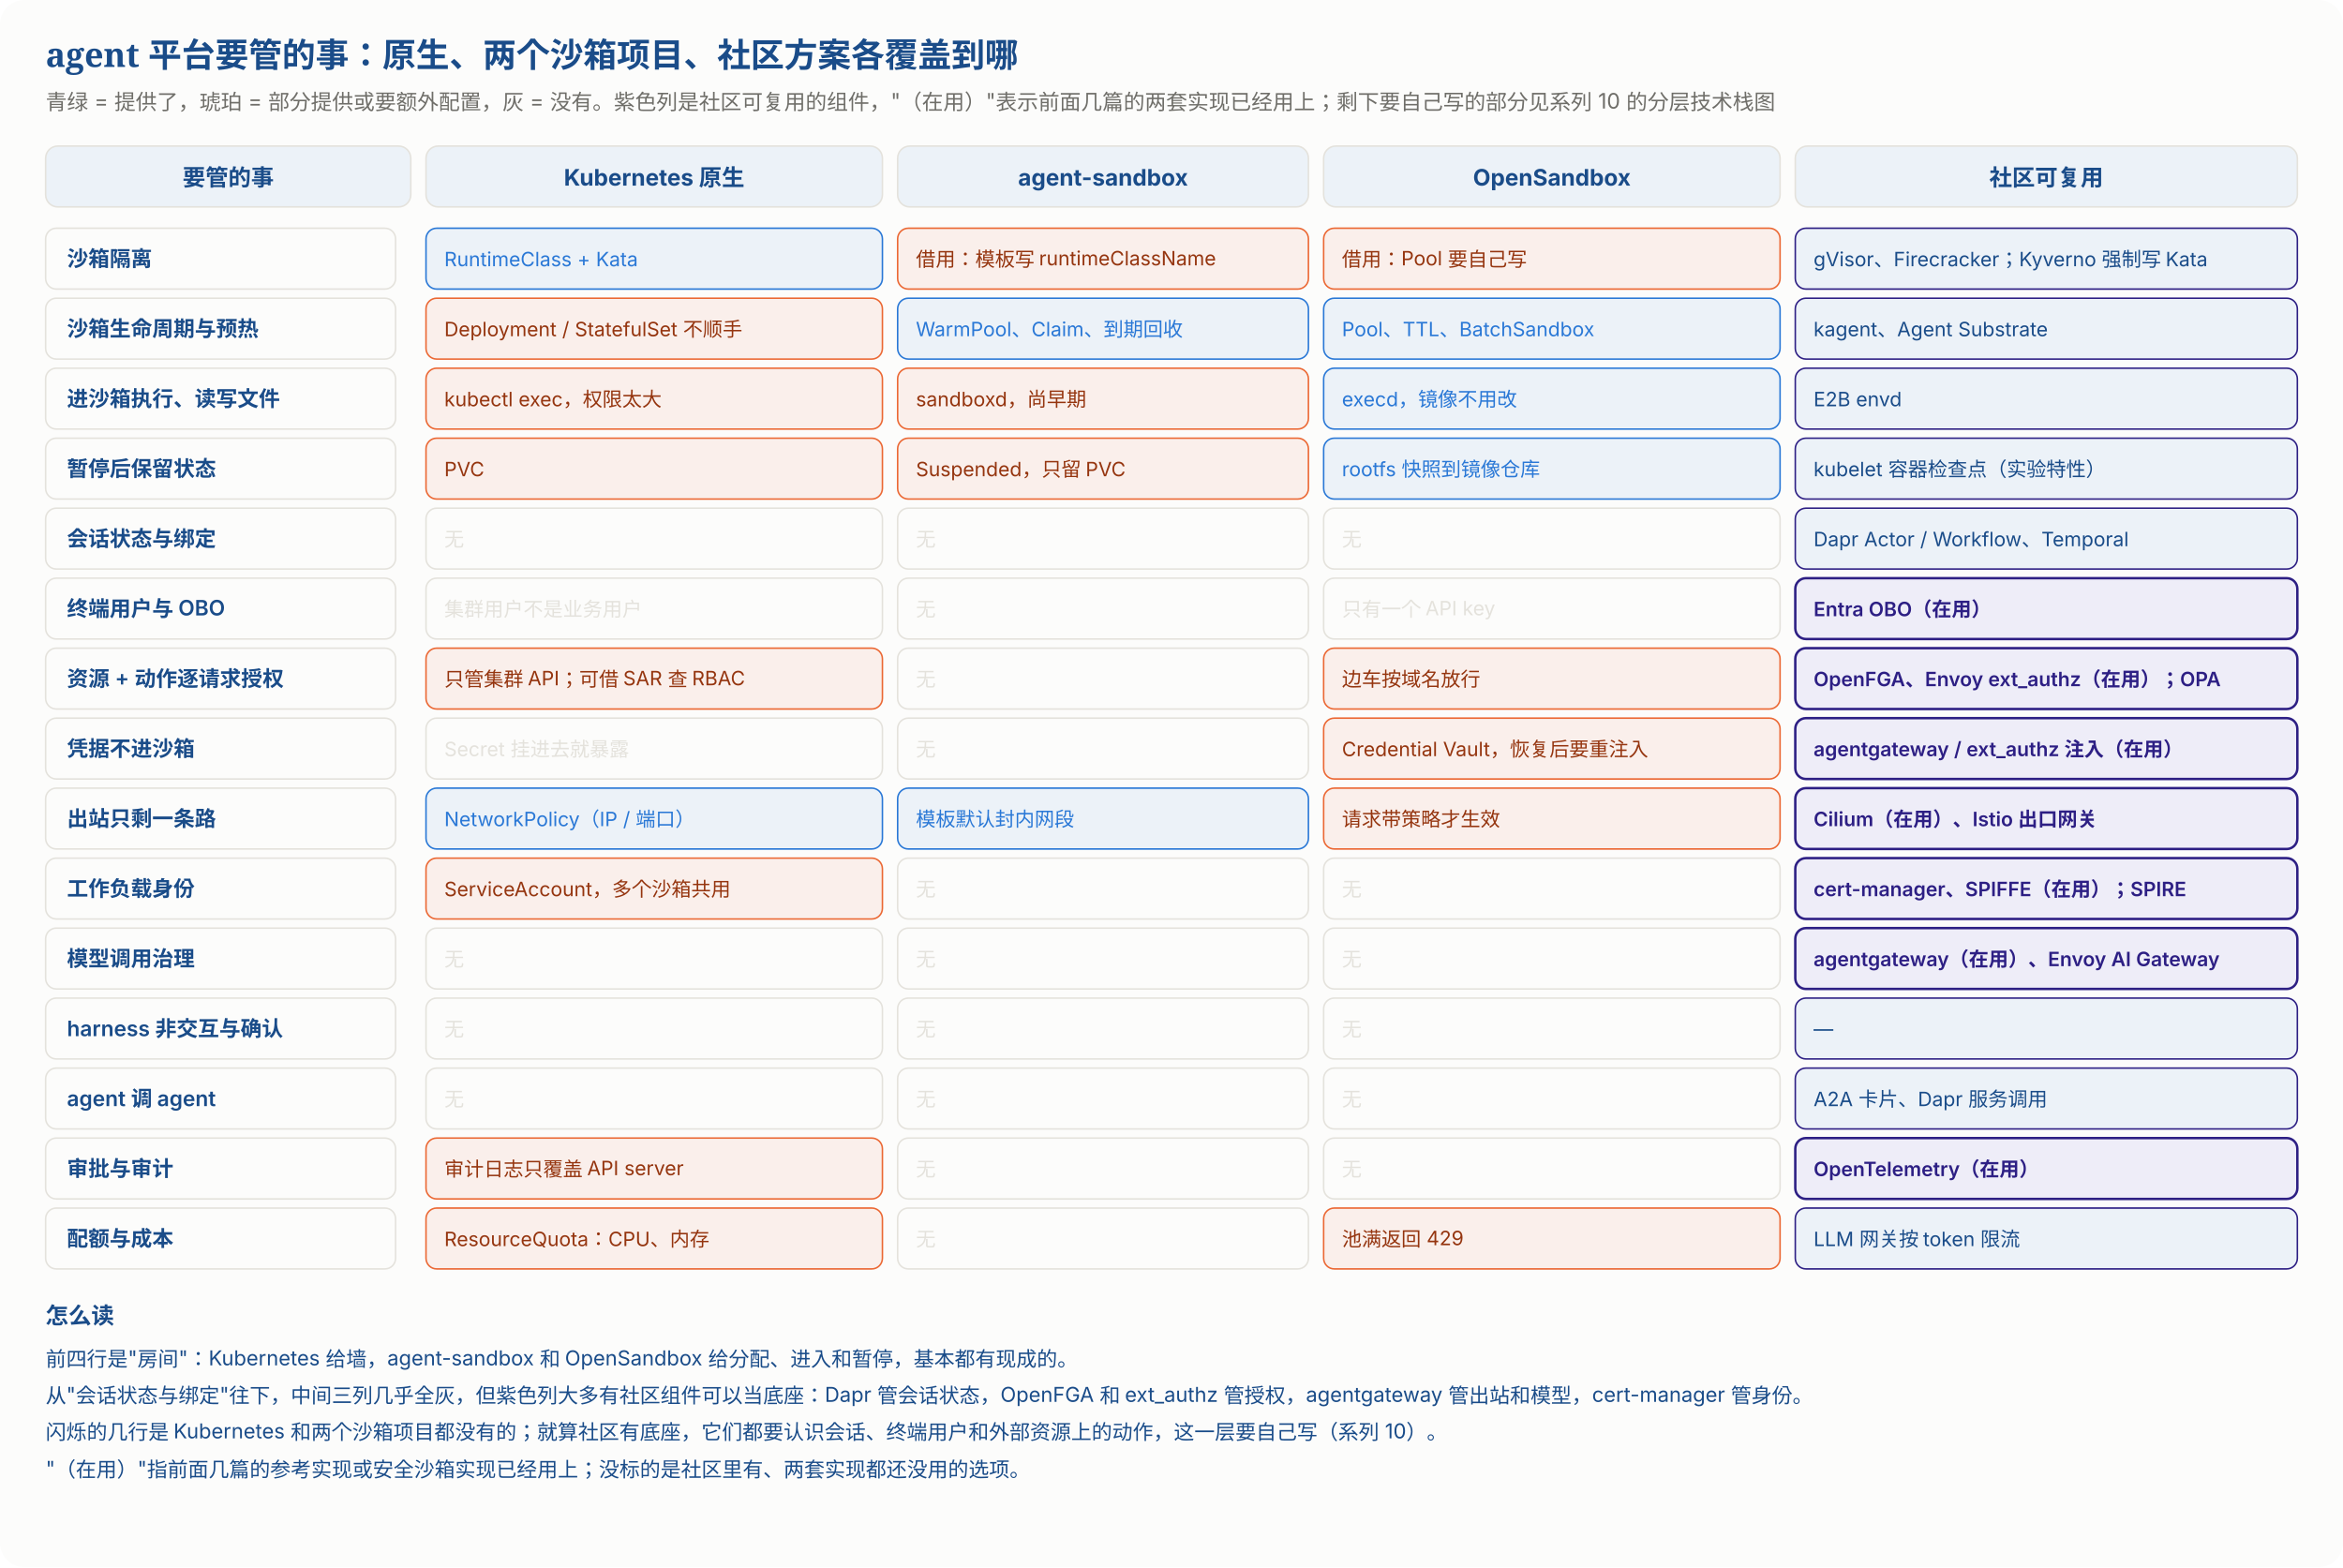
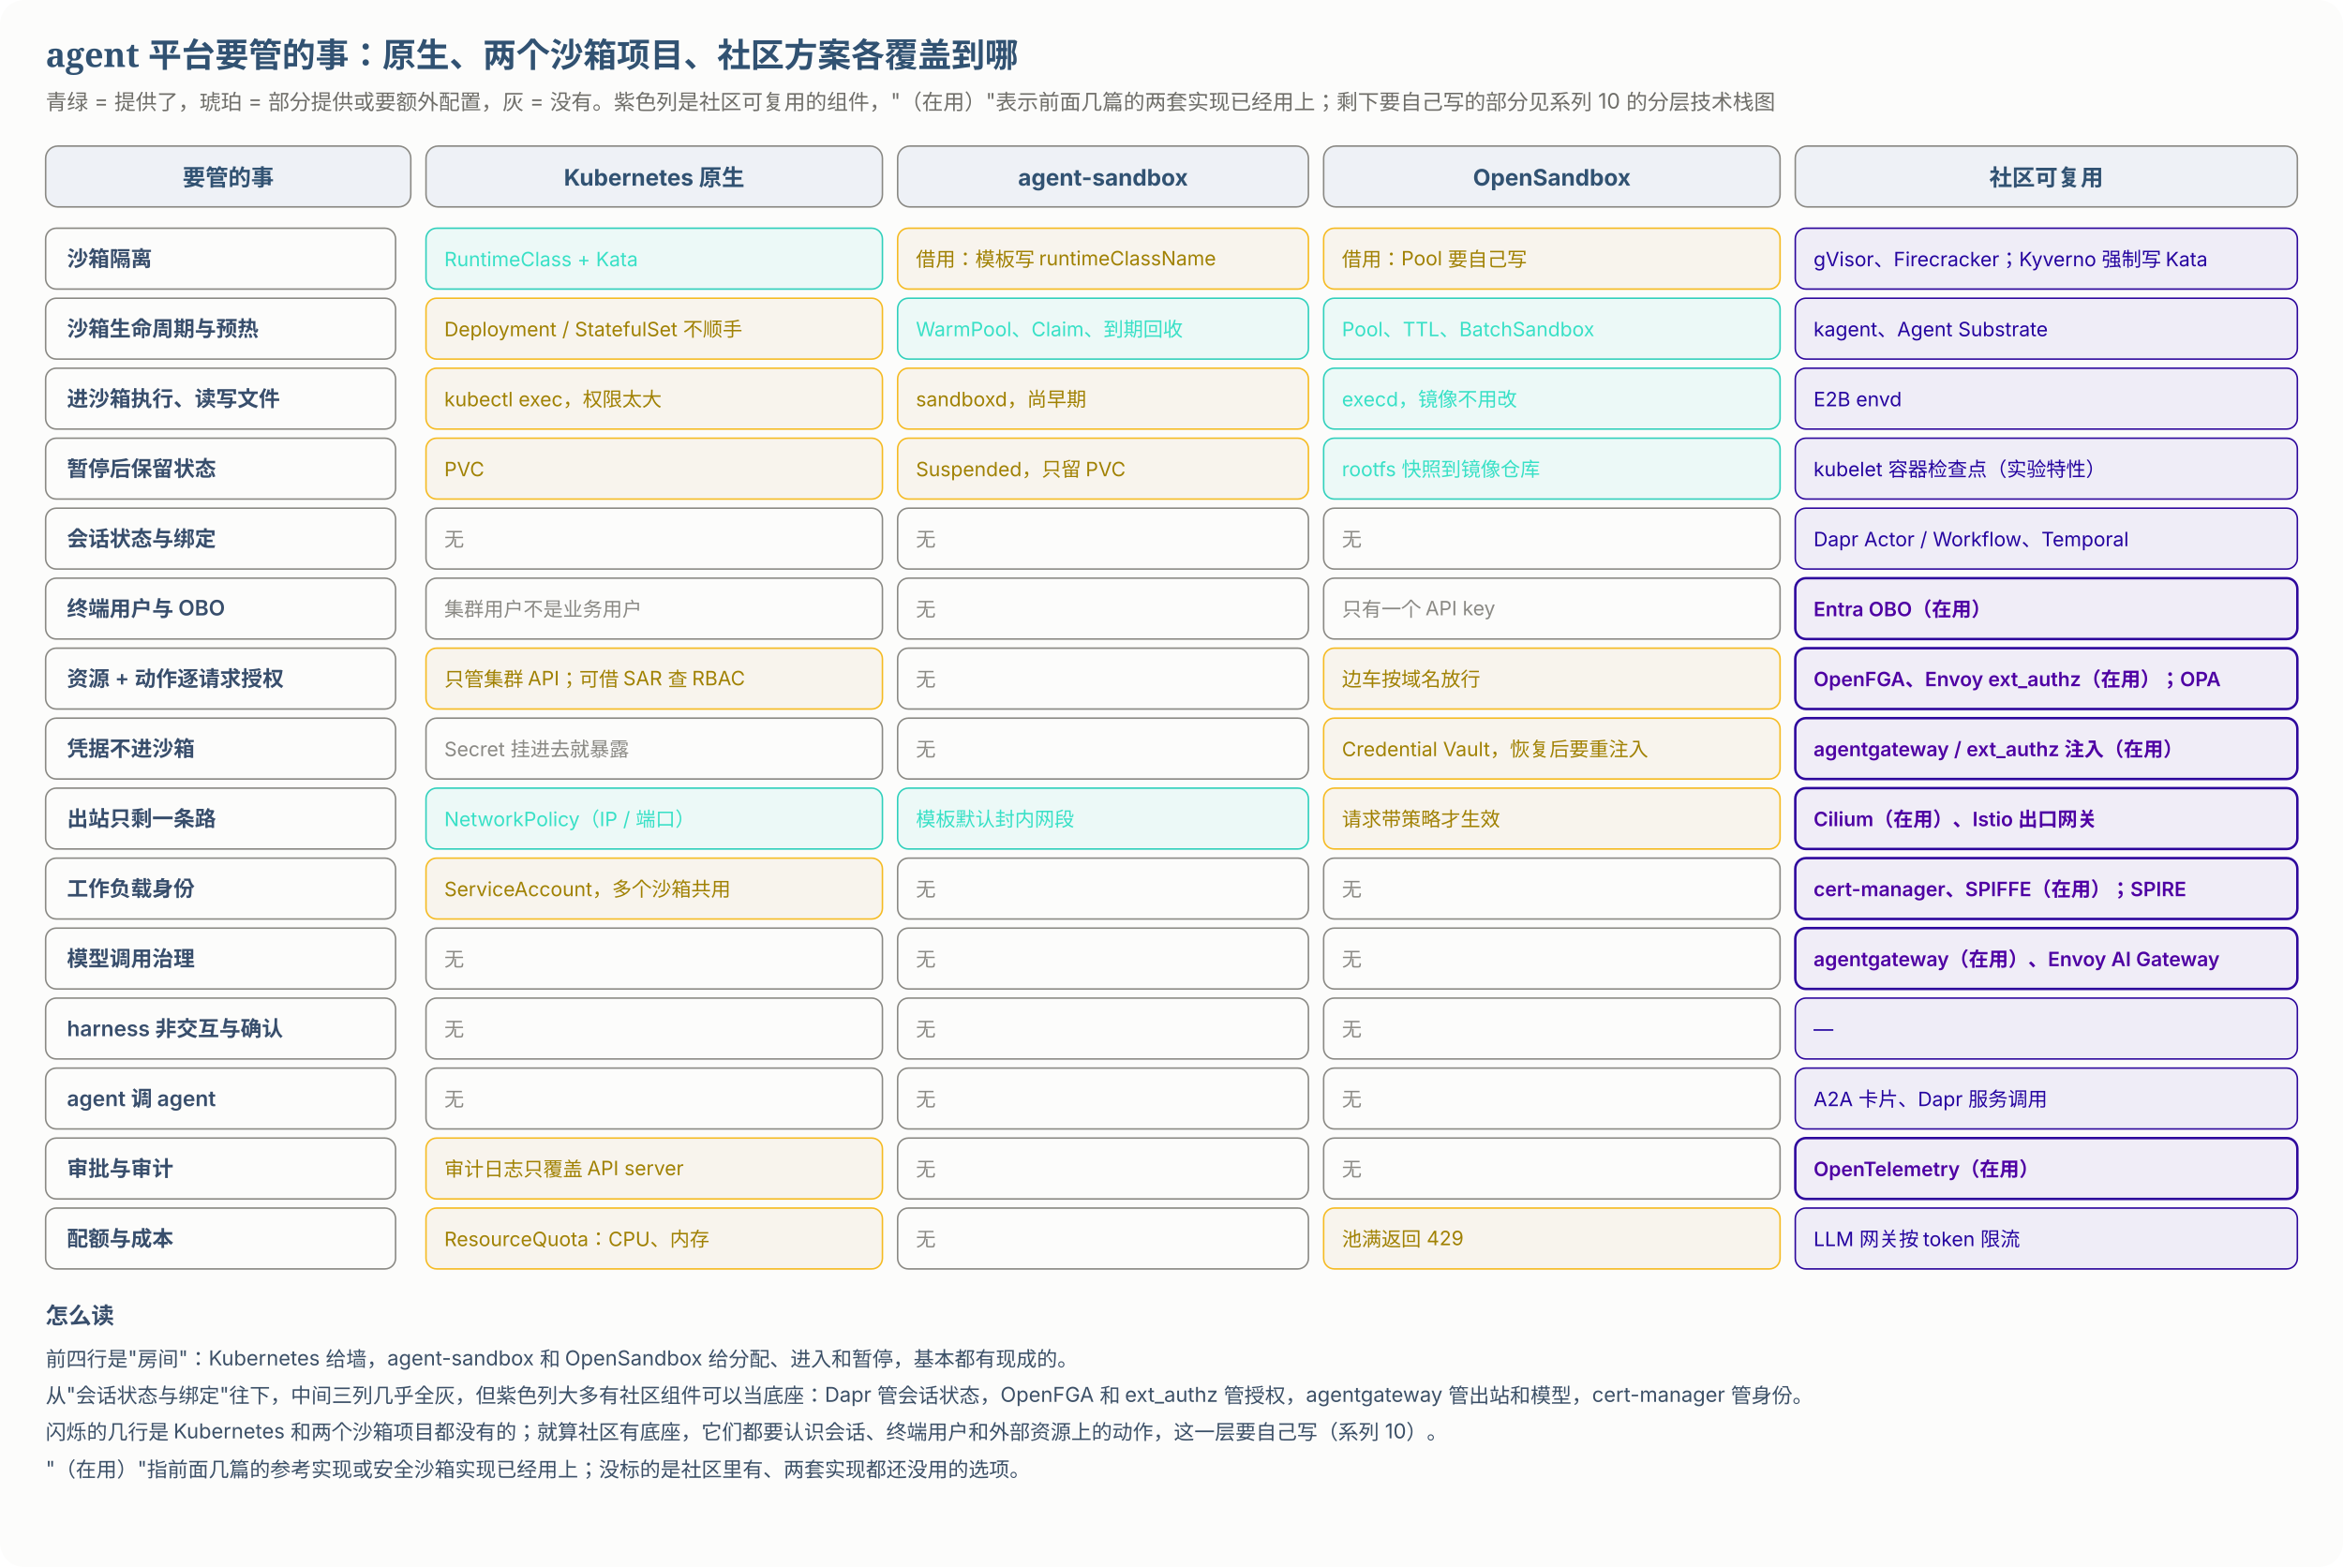
<svg xmlns="http://www.w3.org/2000/svg" viewBox="0 0 1540 1030" width="1540" height="1030" font-family="-apple-system, 'PingFang SC', 'Microsoft YaHei', 'Segoe UI', sans-serif">
-   <style>.title{font-family:"Songti SC","STSong","Noto Serif SC",serif;fill:#1a4c89;font-size:22px;font-weight:700}.sub{fill:#6f6e69;font-size:14px}.hc{fill:#1a4c89;font-size:15px;font-weight:700;text-anchor:middle}.rl{fill:#1a4c89;font-size:14px;font-weight:600}.c{font-size:13px}.own{fill:#1a4c89;font-size:13px}.com{fill:#1a4c89;font-size:13px}.used{fill:#2d1f84;font-size:13px;font-weight:600}.lg{fill:#1a4c89;font-size:13.5px}.lgh{fill:#1a4c89;font-size:15px;font-weight:600}.pulse{animation:p 2.4s ease-in-out infinite}@keyframes p{0%,100%{stroke-opacity:1}50%{stroke-opacity:.35}}</style>
+   <style>.title{font-family:"Songti SC","STSong","Noto Serif SC",serif;fill:#315272;font-size:22px;font-weight:700}.sub{fill:#6f6e69;font-size:14px}.hc{fill:#315272;font-size:15px;font-weight:700;text-anchor:middle}.rl{fill:#384e6c;font-size:14px;font-weight:600}.c{font-size:13px}.own{fill:#3c5067;font-size:13px}.com{fill:#25049f;font-size:13px}.used{fill:#4e00a3;font-size:13px;font-weight:600}.lg{fill:#3c5067;font-size:13.5px}.lgh{fill:#384e6c;font-size:15px;font-weight:600}.pulse{animation:p 2.4s ease-in-out infinite}@keyframes p{0%,100%{stroke-opacity:1}50%{stroke-opacity:.35}}</style>
  <rect width="1540" height="1030" rx="16" fill="#fcfcfb" />
  <text class="title" x="30" y="44">agent 平台要管的事：原生、两个沙箱项目、社区方案各覆盖到哪</text>
  <text class="sub" x="30" y="72">青绿 = 提供了，琥珀 = 部分提供或要额外配置，灰 = 没有。紫色列是社区可复用的组件，"（在用）"表示前面几篇的两套实现已经用上；剩下要自己写的部分见系列 10 的分层技术栈图</text>
-   <rect x="30" y="96" width="240" height="40" rx="8" fill="#ecf2f8" stroke="#e4e2dc" />
+   <rect x="30" y="96" width="240" height="40" rx="8" fill="#eef1f6" stroke="#8a8984" />
  <text class="hc" x="150.0" y="122">要管的事</text>
-   <rect x="280" y="96" width="300" height="40" rx="8" fill="#ecf2f8" stroke="#e4e2dc" />
+   <rect x="280" y="96" width="300" height="40" rx="8" fill="#eef1f6" stroke="#8a8984" />
  <text class="hc" x="430.0" y="122">Kubernetes 原生</text>
-   <rect x="590" y="96" width="270" height="40" rx="8" fill="#ecf2f8" stroke="#e4e2dc" />
+   <rect x="590" y="96" width="270" height="40" rx="8" fill="#eef1f6" stroke="#8a8984" />
  <text class="hc" x="725.0" y="122">agent-sandbox</text>
-   <rect x="870" y="96" width="300" height="40" rx="8" fill="#ecf2f8" stroke="#e4e2dc" />
+   <rect x="870" y="96" width="300" height="40" rx="8" fill="#eef1f6" stroke="#8a8984" />
  <text class="hc" x="1020.0" y="122">OpenSandbox</text>
-   <rect x="1180" y="96" width="330" height="40" rx="8" fill="#ecf2f8" stroke="#e4e2dc" />
+   <rect x="1180" y="96" width="330" height="40" rx="8" fill="#eef1f6" stroke="#8a8984" />
  <text class="hc" x="1345.0" y="122">社区可复用</text>
-   <rect x="30" y="150" width="230" height="40" rx="7" fill="#fcfcfb" stroke="#e4e2dc" />
+   <rect x="30" y="150" width="230" height="40" rx="7" fill="#fcfcfb" stroke="#8a8984" />
  <text class="rl" x="44" y="175">沙箱隔离</text>
-   <rect x="280" y="150" width="300" height="40" rx="7" fill="#ecf2f8" stroke="#2a78d6" />
-   <text class="c" x="292" y="175" fill="#2a78d6">RuntimeClass + Kata</text>
-   <rect x="590" y="150" width="270" height="40" rx="7" fill="#faefeb" stroke="#eb6834" />
-   <text class="c" x="602" y="175" fill="#95350f">借用：模板写 runtimeClassName</text>
-   <rect x="870" y="150" width="300" height="40" rx="7" fill="#faefeb" stroke="#eb6834" />
-   <text class="c" x="882" y="175" fill="#95350f">借用：Pool 要自己写</text>
-   <rect x="1180" y="150" width="330" height="40" rx="7" fill="#ecf2f8" stroke="#2d1f84" stroke-width="1" />
+   <rect x="280" y="150" width="300" height="40" rx="7" fill="#ecf9f7" stroke="#31d0bc" />
+   <text class="c" x="292" y="175" fill="#38e0c6">RuntimeClass + Kata</text>
+   <rect x="590" y="150" width="270" height="40" rx="7" fill="#f8f4ed" stroke="#f5bb23" />
+   <text class="c" x="602" y="175" fill="#a08103">借用：模板写 runtimeClassName</text>
+   <rect x="870" y="150" width="300" height="40" rx="7" fill="#f8f4ed" stroke="#f5bb23" />
+   <text class="c" x="882" y="175" fill="#a08103">借用：Pool 要自己写</text>
+   <rect x="1180" y="150" width="330" height="40" rx="7" fill="#efedf7" stroke="#2d079c" stroke-width="1" />
  <text class="com" x="1192" y="175">gVisor、Firecracker；Kyverno 强制写 Kata</text>
-   <rect x="30" y="196" width="230" height="40" rx="7" fill="#fcfcfb" stroke="#e4e2dc" />
+   <rect x="30" y="196" width="230" height="40" rx="7" fill="#fcfcfb" stroke="#8a8984" />
  <text class="rl" x="44" y="221">沙箱生命周期与预热</text>
-   <rect x="280" y="196" width="300" height="40" rx="7" fill="#faefeb" stroke="#eb6834" />
-   <text class="c" x="292" y="221" fill="#95350f">Deployment / StatefulSet 不顺手</text>
-   <rect x="590" y="196" width="270" height="40" rx="7" fill="#ecf2f8" stroke="#2a78d6" />
-   <text class="c" x="602" y="221" fill="#2a78d6">WarmPool、Claim、到期回收</text>
-   <rect x="870" y="196" width="300" height="40" rx="7" fill="#ecf2f8" stroke="#2a78d6" />
-   <text class="c" x="882" y="221" fill="#2a78d6">Pool、TTL、BatchSandbox</text>
-   <rect x="1180" y="196" width="330" height="40" rx="7" fill="#ecf2f8" stroke="#2d1f84" stroke-width="1" />
+   <rect x="280" y="196" width="300" height="40" rx="7" fill="#f8f4ed" stroke="#f5bb23" />
+   <text class="c" x="292" y="221" fill="#a08103">Deployment / StatefulSet 不顺手</text>
+   <rect x="590" y="196" width="270" height="40" rx="7" fill="#ecf9f7" stroke="#31d0bc" />
+   <text class="c" x="602" y="221" fill="#38e0c6">WarmPool、Claim、到期回收</text>
+   <rect x="870" y="196" width="300" height="40" rx="7" fill="#ecf9f7" stroke="#31d0bc" />
+   <text class="c" x="882" y="221" fill="#38e0c6">Pool、TTL、BatchSandbox</text>
+   <rect x="1180" y="196" width="330" height="40" rx="7" fill="#efedf7" stroke="#2d079c" stroke-width="1" />
  <text class="com" x="1192" y="221">kagent、Agent Substrate</text>
-   <rect x="30" y="242" width="230" height="40" rx="7" fill="#fcfcfb" stroke="#e4e2dc" />
+   <rect x="30" y="242" width="230" height="40" rx="7" fill="#fcfcfb" stroke="#8a8984" />
  <text class="rl" x="44" y="267">进沙箱执行、读写文件</text>
-   <rect x="280" y="242" width="300" height="40" rx="7" fill="#faefeb" stroke="#eb6834" />
-   <text class="c" x="292" y="267" fill="#95350f">kubectl exec，权限太大</text>
-   <rect x="590" y="242" width="270" height="40" rx="7" fill="#faefeb" stroke="#eb6834" />
-   <text class="c" x="602" y="267" fill="#95350f">sandboxd，尚早期</text>
-   <rect x="870" y="242" width="300" height="40" rx="7" fill="#ecf2f8" stroke="#2a78d6" />
-   <text class="c" x="882" y="267" fill="#2a78d6">execd，镜像不用改</text>
-   <rect x="1180" y="242" width="330" height="40" rx="7" fill="#ecf2f8" stroke="#2d1f84" stroke-width="1" />
+   <rect x="280" y="242" width="300" height="40" rx="7" fill="#f8f4ed" stroke="#f5bb23" />
+   <text class="c" x="292" y="267" fill="#a08103">kubectl exec，权限太大</text>
+   <rect x="590" y="242" width="270" height="40" rx="7" fill="#f8f4ed" stroke="#f5bb23" />
+   <text class="c" x="602" y="267" fill="#a08103">sandboxd，尚早期</text>
+   <rect x="870" y="242" width="300" height="40" rx="7" fill="#ecf9f7" stroke="#31d0bc" />
+   <text class="c" x="882" y="267" fill="#38e0c6">execd，镜像不用改</text>
+   <rect x="1180" y="242" width="330" height="40" rx="7" fill="#efedf7" stroke="#2d079c" stroke-width="1" />
  <text class="com" x="1192" y="267">E2B envd</text>
-   <rect x="30" y="288" width="230" height="40" rx="7" fill="#fcfcfb" stroke="#e4e2dc" />
+   <rect x="30" y="288" width="230" height="40" rx="7" fill="#fcfcfb" stroke="#8a8984" />
  <text class="rl" x="44" y="313">暂停后保留状态</text>
-   <rect x="280" y="288" width="300" height="40" rx="7" fill="#faefeb" stroke="#eb6834" />
-   <text class="c" x="292" y="313" fill="#95350f">PVC</text>
-   <rect x="590" y="288" width="270" height="40" rx="7" fill="#faefeb" stroke="#eb6834" />
-   <text class="c" x="602" y="313" fill="#95350f">Suspended，只留 PVC</text>
-   <rect x="870" y="288" width="300" height="40" rx="7" fill="#ecf2f8" stroke="#2a78d6" />
-   <text class="c" x="882" y="313" fill="#2a78d6">rootfs 快照到镜像仓库</text>
-   <rect x="1180" y="288" width="330" height="40" rx="7" fill="#ecf2f8" stroke="#2d1f84" stroke-width="1" />
+   <rect x="280" y="288" width="300" height="40" rx="7" fill="#f8f4ed" stroke="#f5bb23" />
+   <text class="c" x="292" y="313" fill="#a08103">PVC</text>
+   <rect x="590" y="288" width="270" height="40" rx="7" fill="#f8f4ed" stroke="#f5bb23" />
+   <text class="c" x="602" y="313" fill="#a08103">Suspended，只留 PVC</text>
+   <rect x="870" y="288" width="300" height="40" rx="7" fill="#ecf9f7" stroke="#31d0bc" />
+   <text class="c" x="882" y="313" fill="#38e0c6">rootfs 快照到镜像仓库</text>
+   <rect x="1180" y="288" width="330" height="40" rx="7" fill="#efedf7" stroke="#2d079c" stroke-width="1" />
  <text class="com" x="1192" y="313">kubelet 容器检查点（实验特性）</text>
-   <rect x="30" y="334" width="230" height="40" rx="7" fill="#fcfcfb" stroke="#e4e2dc" />
+   <rect x="30" y="334" width="230" height="40" rx="7" fill="#fcfcfb" stroke="#8a8984" />
  <text class="rl" x="44" y="359">会话状态与绑定</text>
-   <rect x="280" y="334" width="300" height="40" rx="7" fill="#fcfcfb" stroke="#e4e2dc" />
-   <text class="c" x="292" y="359" fill="#e4e2dc">无</text>
-   <rect x="590" y="334" width="270" height="40" rx="7" fill="#fcfcfb" stroke="#e4e2dc" />
-   <text class="c" x="602" y="359" fill="#e4e2dc">无</text>
-   <rect x="870" y="334" width="300" height="40" rx="7" fill="#fcfcfb" stroke="#e4e2dc" />
-   <text class="c" x="882" y="359" fill="#e4e2dc">无</text>
-   <rect class="pulse" x="1180" y="334" width="330" height="40" rx="7" fill="#ecf2f8" stroke="#2d1f84" stroke-width="1" />
+   <rect x="280" y="334" width="300" height="40" rx="7" fill="#fcfcfb" stroke="#8a8984" />
+   <text class="c" x="292" y="359" fill="#8a8984">无</text>
+   <rect x="590" y="334" width="270" height="40" rx="7" fill="#fcfcfb" stroke="#8a8984" />
+   <text class="c" x="602" y="359" fill="#8a8984">无</text>
+   <rect x="870" y="334" width="300" height="40" rx="7" fill="#fcfcfb" stroke="#8a8984" />
+   <text class="c" x="882" y="359" fill="#8a8984">无</text>
+   <rect class="pulse" x="1180" y="334" width="330" height="40" rx="7" fill="#efedf7" stroke="#2d079c" stroke-width="1" />
  <text class="com" x="1192" y="359">Dapr Actor / Workflow、Temporal</text>
-   <rect x="30" y="380" width="230" height="40" rx="7" fill="#fcfcfb" stroke="#e4e2dc" />
+   <rect x="30" y="380" width="230" height="40" rx="7" fill="#fcfcfb" stroke="#8a8984" />
  <text class="rl" x="44" y="405">终端用户与 OBO</text>
-   <rect x="280" y="380" width="300" height="40" rx="7" fill="#fcfcfb" stroke="#e4e2dc" />
-   <text class="c" x="292" y="405" fill="#e4e2dc">集群用户不是业务用户</text>
-   <rect x="590" y="380" width="270" height="40" rx="7" fill="#fcfcfb" stroke="#e4e2dc" />
-   <text class="c" x="602" y="405" fill="#e4e2dc">无</text>
-   <rect x="870" y="380" width="300" height="40" rx="7" fill="#fcfcfb" stroke="#e4e2dc" />
-   <text class="c" x="882" y="405" fill="#e4e2dc">只有一个 API key</text>
-   <rect class="pulse" x="1180" y="380" width="330" height="40" rx="7" fill="#eeedf8" stroke="#2d1f84" stroke-width="1.6" />
+   <rect x="280" y="380" width="300" height="40" rx="7" fill="#fcfcfb" stroke="#8a8984" />
+   <text class="c" x="292" y="405" fill="#8a8984">集群用户不是业务用户</text>
+   <rect x="590" y="380" width="270" height="40" rx="7" fill="#fcfcfb" stroke="#8a8984" />
+   <text class="c" x="602" y="405" fill="#8a8984">无</text>
+   <rect x="870" y="380" width="300" height="40" rx="7" fill="#fcfcfb" stroke="#8a8984" />
+   <text class="c" x="882" y="405" fill="#8a8984">只有一个 API key</text>
+   <rect class="pulse" x="1180" y="380" width="330" height="40" rx="7" fill="#f0edf7" stroke="#2d079c" stroke-width="1.6" />
  <text class="used" x="1192" y="405">Entra OBO（在用）</text>
-   <rect x="30" y="426" width="230" height="40" rx="7" fill="#fcfcfb" stroke="#e4e2dc" />
+   <rect x="30" y="426" width="230" height="40" rx="7" fill="#fcfcfb" stroke="#8a8984" />
  <text class="rl" x="44" y="451">资源 + 动作逐请求授权</text>
-   <rect x="280" y="426" width="300" height="40" rx="7" fill="#faefeb" stroke="#eb6834" />
-   <text class="c" x="292" y="451" fill="#95350f">只管集群 API；可借 SAR 查 RBAC</text>
-   <rect x="590" y="426" width="270" height="40" rx="7" fill="#fcfcfb" stroke="#e4e2dc" />
-   <text class="c" x="602" y="451" fill="#e4e2dc">无</text>
-   <rect x="870" y="426" width="300" height="40" rx="7" fill="#faefeb" stroke="#eb6834" />
-   <text class="c" x="882" y="451" fill="#95350f">边车按域名放行</text>
-   <rect x="1180" y="426" width="330" height="40" rx="7" fill="#eeedf8" stroke="#2d1f84" stroke-width="1.6" />
+   <rect x="280" y="426" width="300" height="40" rx="7" fill="#f8f4ed" stroke="#f5bb23" />
+   <text class="c" x="292" y="451" fill="#a08103">只管集群 API；可借 SAR 查 RBAC</text>
+   <rect x="590" y="426" width="270" height="40" rx="7" fill="#fcfcfb" stroke="#8a8984" />
+   <text class="c" x="602" y="451" fill="#8a8984">无</text>
+   <rect x="870" y="426" width="300" height="40" rx="7" fill="#f8f4ed" stroke="#f5bb23" />
+   <text class="c" x="882" y="451" fill="#a08103">边车按域名放行</text>
+   <rect x="1180" y="426" width="330" height="40" rx="7" fill="#f0edf7" stroke="#2d079c" stroke-width="1.6" />
  <text class="used" x="1192" y="451">OpenFGA、Envoy ext_authz（在用）；OPA</text>
-   <rect x="30" y="472" width="230" height="40" rx="7" fill="#fcfcfb" stroke="#e4e2dc" />
+   <rect x="30" y="472" width="230" height="40" rx="7" fill="#fcfcfb" stroke="#8a8984" />
  <text class="rl" x="44" y="497">凭据不进沙箱</text>
-   <rect x="280" y="472" width="300" height="40" rx="7" fill="#fcfcfb" stroke="#e4e2dc" />
-   <text class="c" x="292" y="497" fill="#e4e2dc">Secret 挂进去就暴露</text>
-   <rect x="590" y="472" width="270" height="40" rx="7" fill="#fcfcfb" stroke="#e4e2dc" />
-   <text class="c" x="602" y="497" fill="#e4e2dc">无</text>
-   <rect x="870" y="472" width="300" height="40" rx="7" fill="#faefeb" stroke="#eb6834" />
-   <text class="c" x="882" y="497" fill="#95350f">Credential Vault，恢复后要重注入</text>
-   <rect x="1180" y="472" width="330" height="40" rx="7" fill="#eeedf8" stroke="#2d1f84" stroke-width="1.6" />
+   <rect x="280" y="472" width="300" height="40" rx="7" fill="#fcfcfb" stroke="#8a8984" />
+   <text class="c" x="292" y="497" fill="#8a8984">Secret 挂进去就暴露</text>
+   <rect x="590" y="472" width="270" height="40" rx="7" fill="#fcfcfb" stroke="#8a8984" />
+   <text class="c" x="602" y="497" fill="#8a8984">无</text>
+   <rect x="870" y="472" width="300" height="40" rx="7" fill="#f8f4ed" stroke="#f5bb23" />
+   <text class="c" x="882" y="497" fill="#a08103">Credential Vault，恢复后要重注入</text>
+   <rect x="1180" y="472" width="330" height="40" rx="7" fill="#f0edf7" stroke="#2d079c" stroke-width="1.6" />
  <text class="used" x="1192" y="497">agentgateway / ext_authz 注入（在用）</text>
-   <rect x="30" y="518" width="230" height="40" rx="7" fill="#fcfcfb" stroke="#e4e2dc" />
+   <rect x="30" y="518" width="230" height="40" rx="7" fill="#fcfcfb" stroke="#8a8984" />
  <text class="rl" x="44" y="543">出站只剩一条路</text>
-   <rect x="280" y="518" width="300" height="40" rx="7" fill="#ecf2f8" stroke="#2a78d6" />
-   <text class="c" x="292" y="543" fill="#2a78d6">NetworkPolicy（IP / 端口）</text>
-   <rect x="590" y="518" width="270" height="40" rx="7" fill="#ecf2f8" stroke="#2a78d6" />
-   <text class="c" x="602" y="543" fill="#2a78d6">模板默认封内网段</text>
-   <rect x="870" y="518" width="300" height="40" rx="7" fill="#faefeb" stroke="#eb6834" />
-   <text class="c" x="882" y="543" fill="#95350f">请求带策略才生效</text>
-   <rect x="1180" y="518" width="330" height="40" rx="7" fill="#eeedf8" stroke="#2d1f84" stroke-width="1.6" />
+   <rect x="280" y="518" width="300" height="40" rx="7" fill="#ecf9f7" stroke="#31d0bc" />
+   <text class="c" x="292" y="543" fill="#38e0c6">NetworkPolicy（IP / 端口）</text>
+   <rect x="590" y="518" width="270" height="40" rx="7" fill="#ecf9f7" stroke="#31d0bc" />
+   <text class="c" x="602" y="543" fill="#38e0c6">模板默认封内网段</text>
+   <rect x="870" y="518" width="300" height="40" rx="7" fill="#f8f4ed" stroke="#f5bb23" />
+   <text class="c" x="882" y="543" fill="#a08103">请求带策略才生效</text>
+   <rect x="1180" y="518" width="330" height="40" rx="7" fill="#f0edf7" stroke="#2d079c" stroke-width="1.6" />
  <text class="used" x="1192" y="543">Cilium（在用）、Istio 出口网关</text>
-   <rect x="30" y="564" width="230" height="40" rx="7" fill="#fcfcfb" stroke="#e4e2dc" />
+   <rect x="30" y="564" width="230" height="40" rx="7" fill="#fcfcfb" stroke="#8a8984" />
  <text class="rl" x="44" y="589">工作负载身份</text>
-   <rect x="280" y="564" width="300" height="40" rx="7" fill="#faefeb" stroke="#eb6834" />
-   <text class="c" x="292" y="589" fill="#95350f">ServiceAccount，多个沙箱共用</text>
-   <rect x="590" y="564" width="270" height="40" rx="7" fill="#fcfcfb" stroke="#e4e2dc" />
-   <text class="c" x="602" y="589" fill="#e4e2dc">无</text>
-   <rect x="870" y="564" width="300" height="40" rx="7" fill="#fcfcfb" stroke="#e4e2dc" />
-   <text class="c" x="882" y="589" fill="#e4e2dc">无</text>
-   <rect x="1180" y="564" width="330" height="40" rx="7" fill="#eeedf8" stroke="#2d1f84" stroke-width="1.6" />
+   <rect x="280" y="564" width="300" height="40" rx="7" fill="#f8f4ed" stroke="#f5bb23" />
+   <text class="c" x="292" y="589" fill="#a08103">ServiceAccount，多个沙箱共用</text>
+   <rect x="590" y="564" width="270" height="40" rx="7" fill="#fcfcfb" stroke="#8a8984" />
+   <text class="c" x="602" y="589" fill="#8a8984">无</text>
+   <rect x="870" y="564" width="300" height="40" rx="7" fill="#fcfcfb" stroke="#8a8984" />
+   <text class="c" x="882" y="589" fill="#8a8984">无</text>
+   <rect x="1180" y="564" width="330" height="40" rx="7" fill="#f0edf7" stroke="#2d079c" stroke-width="1.6" />
  <text class="used" x="1192" y="589">cert-manager、SPIFFE（在用）；SPIRE</text>
-   <rect x="30" y="610" width="230" height="40" rx="7" fill="#fcfcfb" stroke="#e4e2dc" />
+   <rect x="30" y="610" width="230" height="40" rx="7" fill="#fcfcfb" stroke="#8a8984" />
  <text class="rl" x="44" y="635">模型调用治理</text>
-   <rect x="280" y="610" width="300" height="40" rx="7" fill="#fcfcfb" stroke="#e4e2dc" />
-   <text class="c" x="292" y="635" fill="#e4e2dc">无</text>
-   <rect x="590" y="610" width="270" height="40" rx="7" fill="#fcfcfb" stroke="#e4e2dc" />
-   <text class="c" x="602" y="635" fill="#e4e2dc">无</text>
-   <rect x="870" y="610" width="300" height="40" rx="7" fill="#fcfcfb" stroke="#e4e2dc" />
-   <text class="c" x="882" y="635" fill="#e4e2dc">无</text>
-   <rect class="pulse" x="1180" y="610" width="330" height="40" rx="7" fill="#eeedf8" stroke="#2d1f84" stroke-width="1.6" />
+   <rect x="280" y="610" width="300" height="40" rx="7" fill="#fcfcfb" stroke="#8a8984" />
+   <text class="c" x="292" y="635" fill="#8a8984">无</text>
+   <rect x="590" y="610" width="270" height="40" rx="7" fill="#fcfcfb" stroke="#8a8984" />
+   <text class="c" x="602" y="635" fill="#8a8984">无</text>
+   <rect x="870" y="610" width="300" height="40" rx="7" fill="#fcfcfb" stroke="#8a8984" />
+   <text class="c" x="882" y="635" fill="#8a8984">无</text>
+   <rect class="pulse" x="1180" y="610" width="330" height="40" rx="7" fill="#f0edf7" stroke="#2d079c" stroke-width="1.6" />
  <text class="used" x="1192" y="635">agentgateway（在用）、Envoy AI Gateway</text>
-   <rect x="30" y="656" width="230" height="40" rx="7" fill="#fcfcfb" stroke="#e4e2dc" />
+   <rect x="30" y="656" width="230" height="40" rx="7" fill="#fcfcfb" stroke="#8a8984" />
  <text class="rl" x="44" y="681">harness 非交互与确认</text>
-   <rect x="280" y="656" width="300" height="40" rx="7" fill="#fcfcfb" stroke="#e4e2dc" />
-   <text class="c" x="292" y="681" fill="#e4e2dc">无</text>
-   <rect x="590" y="656" width="270" height="40" rx="7" fill="#fcfcfb" stroke="#e4e2dc" />
-   <text class="c" x="602" y="681" fill="#e4e2dc">无</text>
-   <rect x="870" y="656" width="300" height="40" rx="7" fill="#fcfcfb" stroke="#e4e2dc" />
-   <text class="c" x="882" y="681" fill="#e4e2dc">无</text>
-   <rect class="pulse" x="1180" y="656" width="330" height="40" rx="7" fill="#ecf2f8" stroke="#2d1f84" stroke-width="1" />
+   <rect x="280" y="656" width="300" height="40" rx="7" fill="#fcfcfb" stroke="#8a8984" />
+   <text class="c" x="292" y="681" fill="#8a8984">无</text>
+   <rect x="590" y="656" width="270" height="40" rx="7" fill="#fcfcfb" stroke="#8a8984" />
+   <text class="c" x="602" y="681" fill="#8a8984">无</text>
+   <rect x="870" y="656" width="300" height="40" rx="7" fill="#fcfcfb" stroke="#8a8984" />
+   <text class="c" x="882" y="681" fill="#8a8984">无</text>
+   <rect class="pulse" x="1180" y="656" width="330" height="40" rx="7" fill="#efedf7" stroke="#2d079c" stroke-width="1" />
  <text class="com" x="1192" y="681">—</text>
-   <rect x="30" y="702" width="230" height="40" rx="7" fill="#fcfcfb" stroke="#e4e2dc" />
+   <rect x="30" y="702" width="230" height="40" rx="7" fill="#fcfcfb" stroke="#8a8984" />
  <text class="rl" x="44" y="727">agent 调 agent</text>
-   <rect x="280" y="702" width="300" height="40" rx="7" fill="#fcfcfb" stroke="#e4e2dc" />
-   <text class="c" x="292" y="727" fill="#e4e2dc">无</text>
-   <rect x="590" y="702" width="270" height="40" rx="7" fill="#fcfcfb" stroke="#e4e2dc" />
-   <text class="c" x="602" y="727" fill="#e4e2dc">无</text>
-   <rect x="870" y="702" width="300" height="40" rx="7" fill="#fcfcfb" stroke="#e4e2dc" />
-   <text class="c" x="882" y="727" fill="#e4e2dc">无</text>
-   <rect class="pulse" x="1180" y="702" width="330" height="40" rx="7" fill="#ecf2f8" stroke="#2d1f84" stroke-width="1" />
+   <rect x="280" y="702" width="300" height="40" rx="7" fill="#fcfcfb" stroke="#8a8984" />
+   <text class="c" x="292" y="727" fill="#8a8984">无</text>
+   <rect x="590" y="702" width="270" height="40" rx="7" fill="#fcfcfb" stroke="#8a8984" />
+   <text class="c" x="602" y="727" fill="#8a8984">无</text>
+   <rect x="870" y="702" width="300" height="40" rx="7" fill="#fcfcfb" stroke="#8a8984" />
+   <text class="c" x="882" y="727" fill="#8a8984">无</text>
+   <rect class="pulse" x="1180" y="702" width="330" height="40" rx="7" fill="#efedf7" stroke="#2d079c" stroke-width="1" />
  <text class="com" x="1192" y="727">A2A 卡片、Dapr 服务调用</text>
-   <rect x="30" y="748" width="230" height="40" rx="7" fill="#fcfcfb" stroke="#e4e2dc" />
+   <rect x="30" y="748" width="230" height="40" rx="7" fill="#fcfcfb" stroke="#8a8984" />
  <text class="rl" x="44" y="773">审批与审计</text>
-   <rect x="280" y="748" width="300" height="40" rx="7" fill="#faefeb" stroke="#eb6834" />
-   <text class="c" x="292" y="773" fill="#95350f">审计日志只覆盖 API server</text>
-   <rect x="590" y="748" width="270" height="40" rx="7" fill="#fcfcfb" stroke="#e4e2dc" />
-   <text class="c" x="602" y="773" fill="#e4e2dc">无</text>
-   <rect x="870" y="748" width="300" height="40" rx="7" fill="#fcfcfb" stroke="#e4e2dc" />
-   <text class="c" x="882" y="773" fill="#e4e2dc">无</text>
-   <rect x="1180" y="748" width="330" height="40" rx="7" fill="#eeedf8" stroke="#2d1f84" stroke-width="1.6" />
+   <rect x="280" y="748" width="300" height="40" rx="7" fill="#f8f4ed" stroke="#f5bb23" />
+   <text class="c" x="292" y="773" fill="#a08103">审计日志只覆盖 API server</text>
+   <rect x="590" y="748" width="270" height="40" rx="7" fill="#fcfcfb" stroke="#8a8984" />
+   <text class="c" x="602" y="773" fill="#8a8984">无</text>
+   <rect x="870" y="748" width="300" height="40" rx="7" fill="#fcfcfb" stroke="#8a8984" />
+   <text class="c" x="882" y="773" fill="#8a8984">无</text>
+   <rect x="1180" y="748" width="330" height="40" rx="7" fill="#f0edf7" stroke="#2d079c" stroke-width="1.6" />
  <text class="used" x="1192" y="773">OpenTelemetry（在用）</text>
-   <rect x="30" y="794" width="230" height="40" rx="7" fill="#fcfcfb" stroke="#e4e2dc" />
+   <rect x="30" y="794" width="230" height="40" rx="7" fill="#fcfcfb" stroke="#8a8984" />
  <text class="rl" x="44" y="819">配额与成本</text>
-   <rect x="280" y="794" width="300" height="40" rx="7" fill="#faefeb" stroke="#eb6834" />
-   <text class="c" x="292" y="819" fill="#95350f">ResourceQuota：CPU、内存</text>
-   <rect x="590" y="794" width="270" height="40" rx="7" fill="#fcfcfb" stroke="#e4e2dc" />
-   <text class="c" x="602" y="819" fill="#e4e2dc">无</text>
-   <rect x="870" y="794" width="300" height="40" rx="7" fill="#faefeb" stroke="#eb6834" />
-   <text class="c" x="882" y="819" fill="#95350f">池满返回 429</text>
-   <rect x="1180" y="794" width="330" height="40" rx="7" fill="#ecf2f8" stroke="#2d1f84" stroke-width="1" />
+   <rect x="280" y="794" width="300" height="40" rx="7" fill="#f8f4ed" stroke="#f5bb23" />
+   <text class="c" x="292" y="819" fill="#a08103">ResourceQuota：CPU、内存</text>
+   <rect x="590" y="794" width="270" height="40" rx="7" fill="#fcfcfb" stroke="#8a8984" />
+   <text class="c" x="602" y="819" fill="#8a8984">无</text>
+   <rect x="870" y="794" width="300" height="40" rx="7" fill="#f8f4ed" stroke="#f5bb23" />
+   <text class="c" x="882" y="819" fill="#a08103">池满返回 429</text>
+   <rect x="1180" y="794" width="330" height="40" rx="7" fill="#efedf7" stroke="#2d079c" stroke-width="1" />
  <text class="com" x="1192" y="819">LLM 网关按 token 限流</text>
  <text class="lgh" x="30" y="870">怎么读</text>
  <text class="lg" x="30" y="898">前四行是"房间"：Kubernetes 给墙，agent-sandbox 和 OpenSandbox 给分配、进入和暂停，基本都有现成的。</text>
  <text class="lg" x="30" y="922">从"会话状态与绑定"往下，中间三列几乎全灰，但紫色列大多有社区组件可以当底座：Dapr 管会话状态，OpenFGA 和 ext_authz 管授权，agentgateway 管出站和模型，cert-manager 管身份。</text>
  <text class="lg" x="30" y="946">闪烁的几行是 Kubernetes 和两个沙箱项目都没有的；就算社区有底座，它们都要认识会话、终端用户和外部资源上的动作，这一层要自己写（系列 10）。</text>
  <text class="lg" x="30" y="970">"（在用）"指前面几篇的参考实现或安全沙箱实现已经用上；没标的是社区里有、两套实现都还没用的选项。</text>
</svg>
